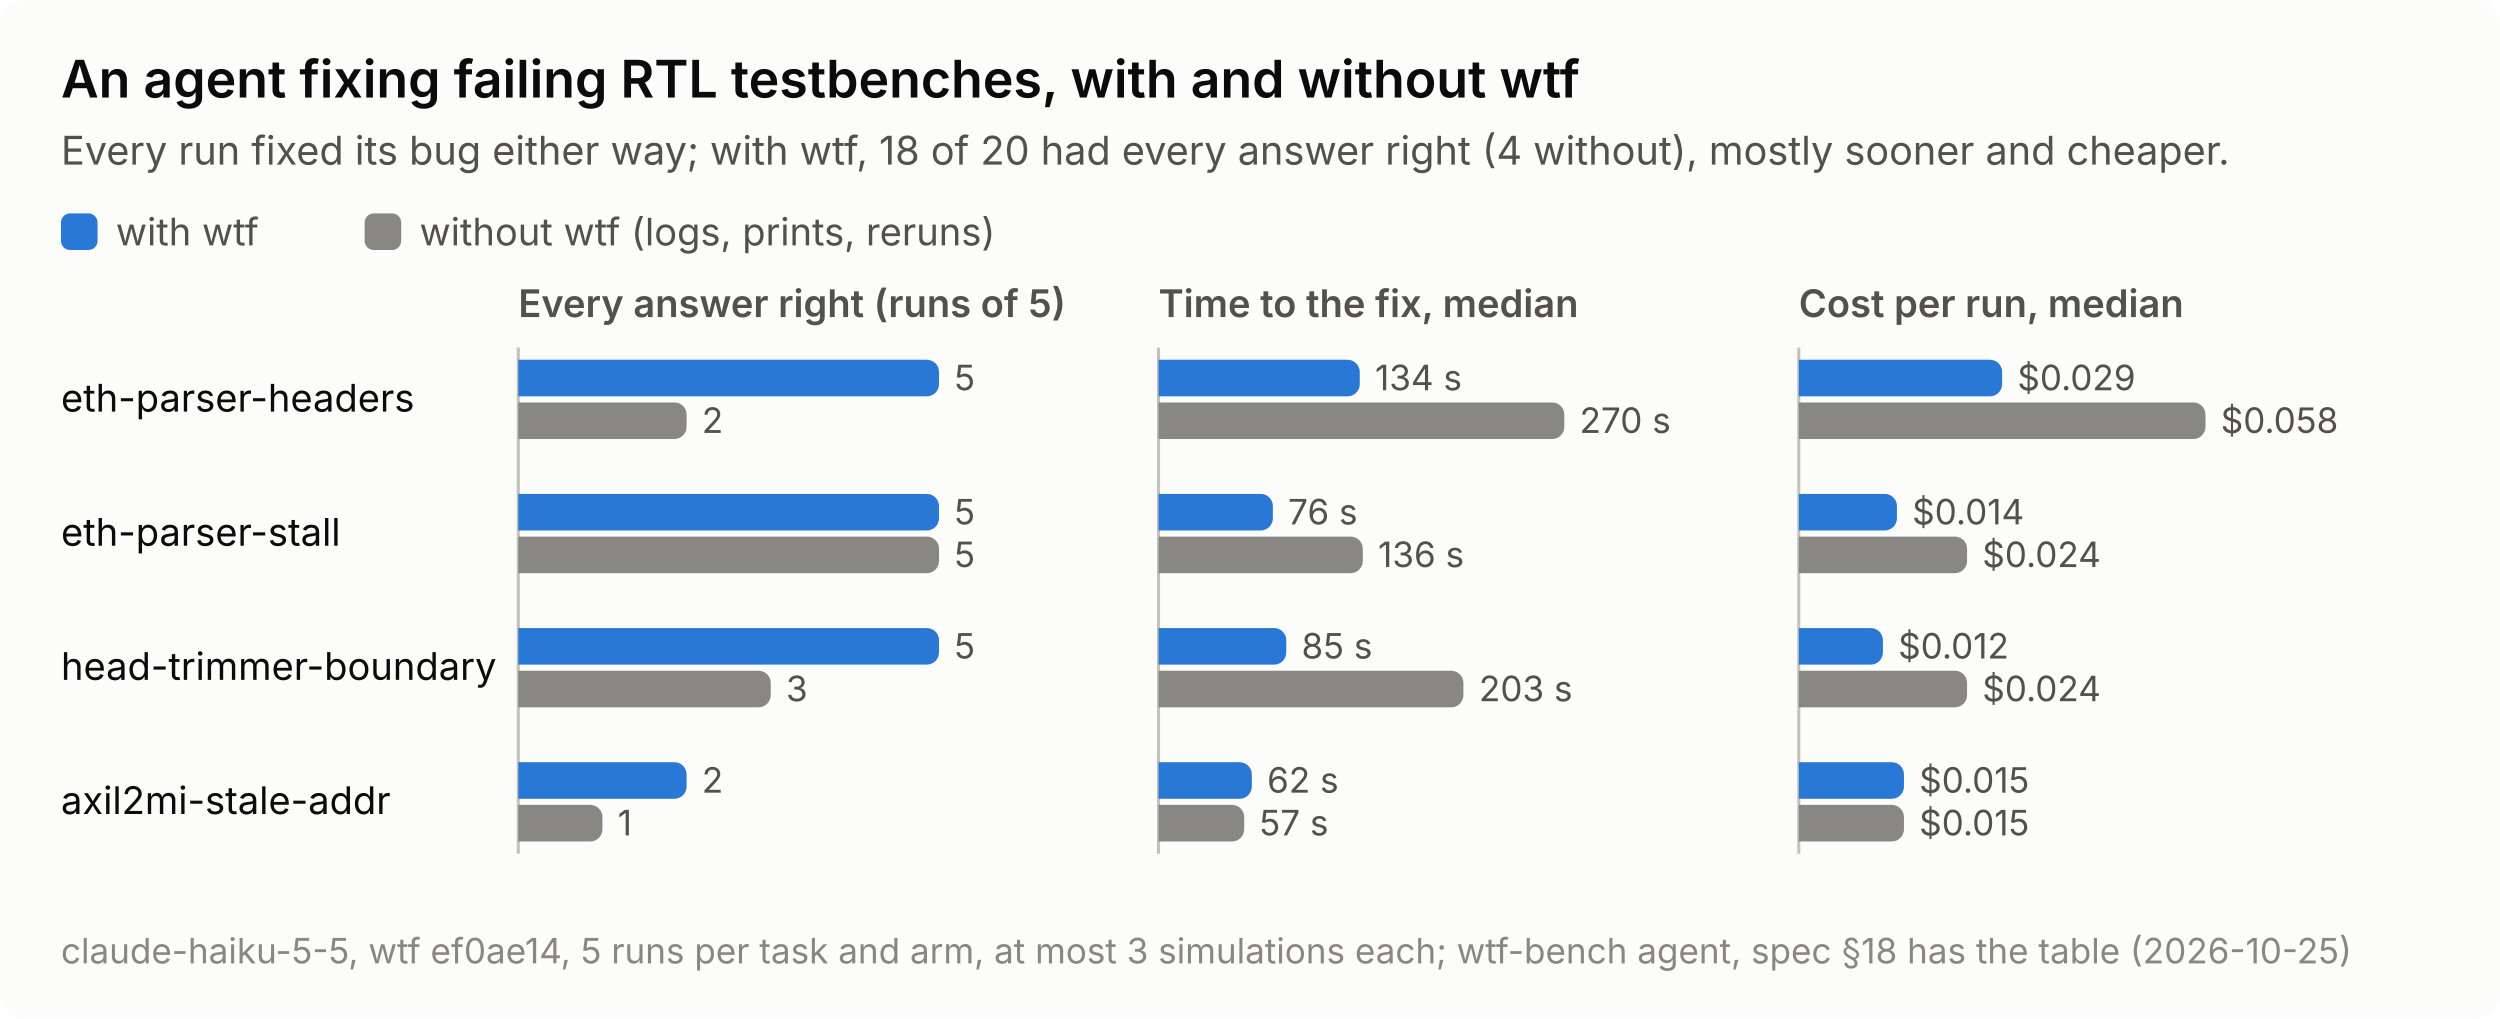
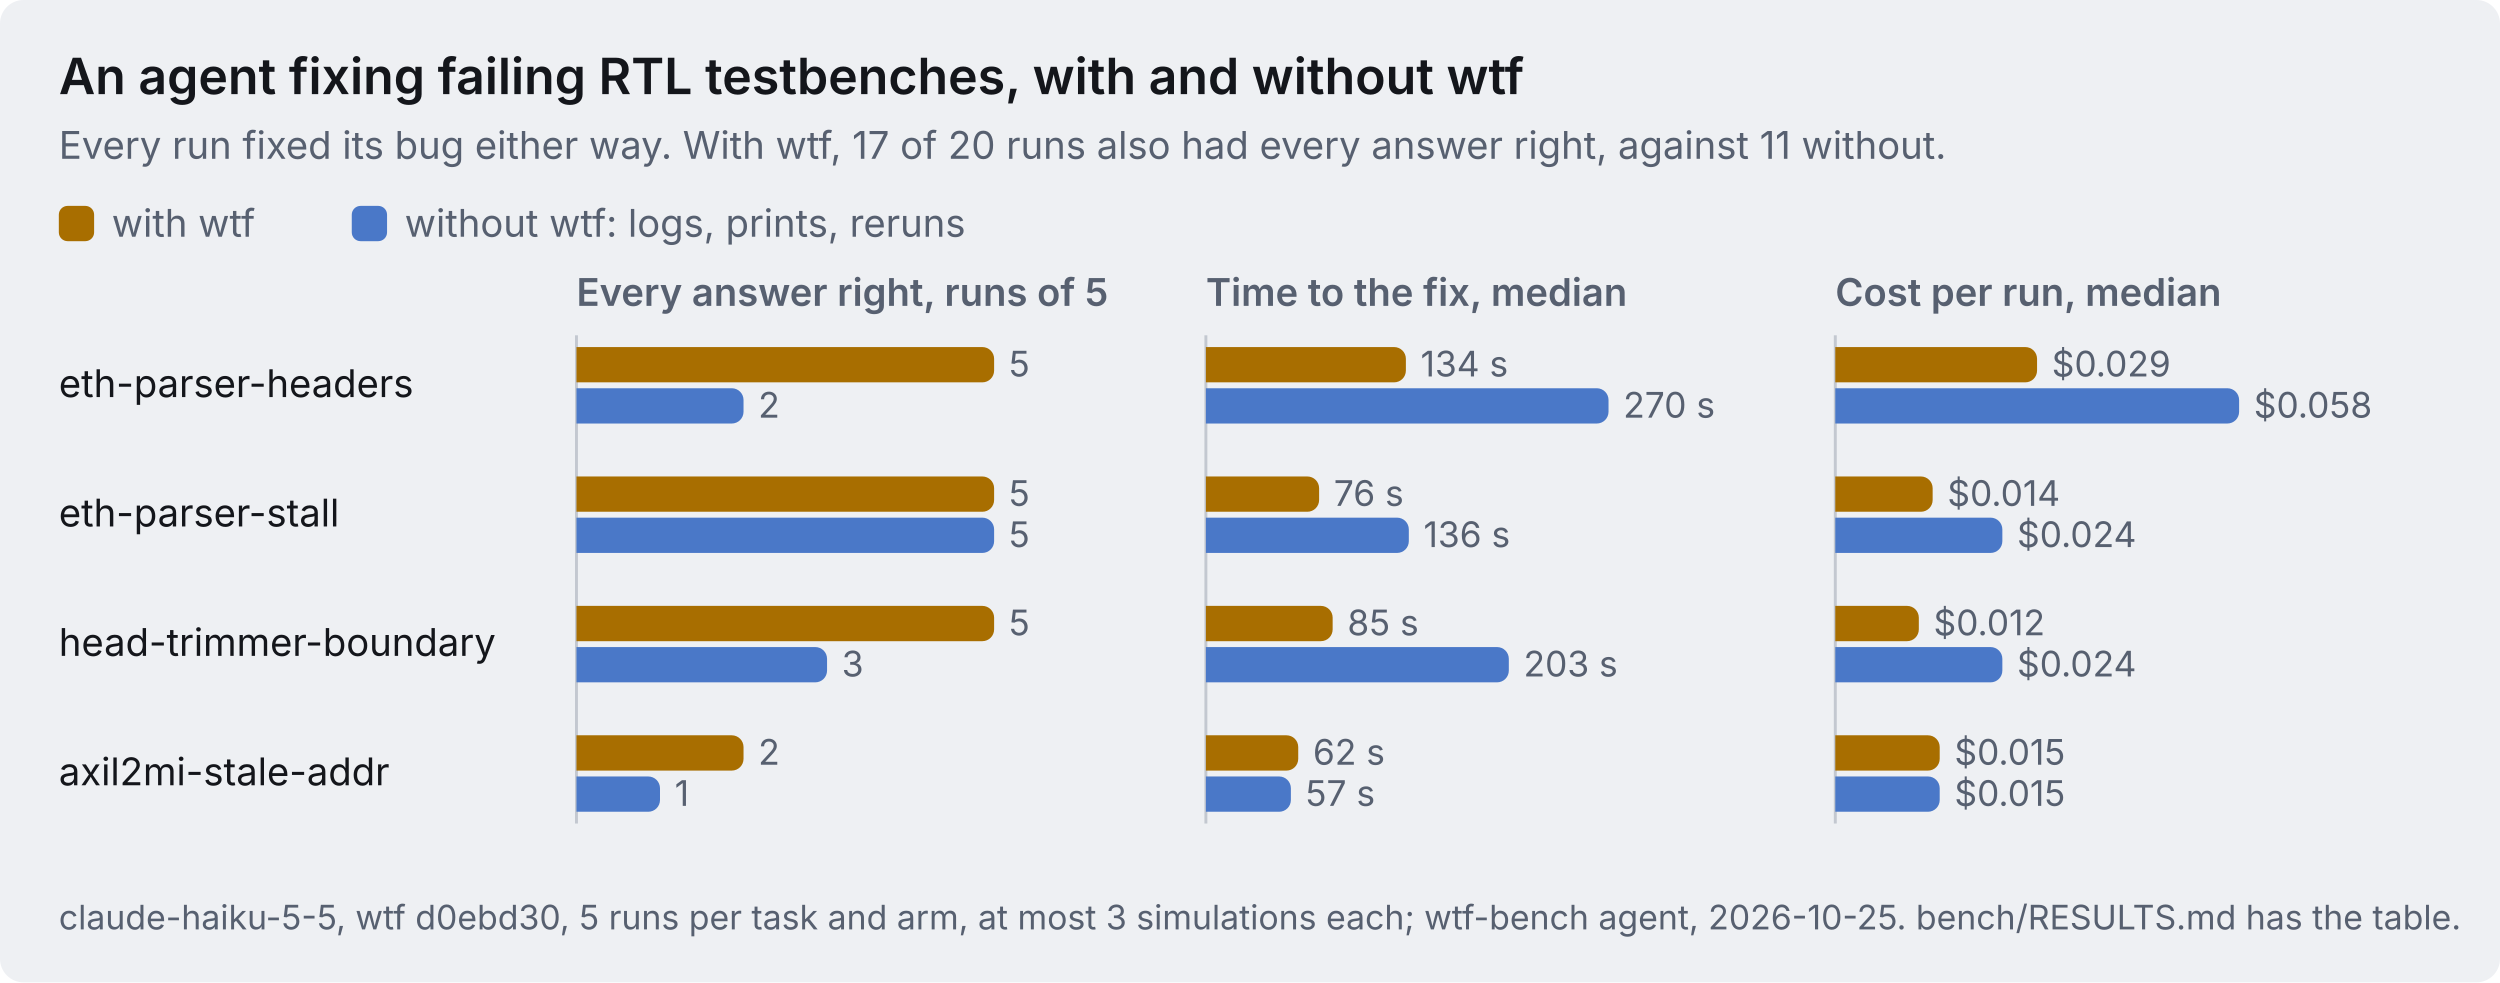
- <svg xmlns="http://www.w3.org/2000/svg" width="820" height="334" viewBox="0 0 820 334" font-family="system-ui, -apple-system, Segoe UI, sans-serif" role="img" aria-labelledby="t d">
-   <rect width="820" height="334" rx="8" fill="#fcfcfb" />
-   <text x="20" y="32" font-size="17" font-weight="600" fill="#0b0b0b">An agent fixing failing RTL testbenches, with and without wtf</text>
-   <text x="20" y="54" font-size="13" fill="#52514e">Every run fixed its bug either way; with wtf, 18 of 20 had every answer right (4 without), mostly sooner and cheaper.</text>
-   <rect x="20" y="70" width="12" height="12" rx="3" fill="#2a78d6" />
-   <text x="38" y="80.5" font-size="12.5" fill="#52514e">with wtf</text>
-   <rect x="119.6" y="70" width="12" height="12" rx="3" fill="#898781" />
-   <text x="137.6" y="80.5" font-size="12.5" fill="#52514e">without wtf (logs, prints, reruns)</text>
-   <text x="20" y="135.0" font-size="12.5" fill="#0b0b0b">eth-parser-headers</text>
-   <text x="20" y="179.0" font-size="12.5" fill="#0b0b0b">eth-parser-stall</text>
-   <text x="20" y="223.0" font-size="12.5" fill="#0b0b0b">head-trimmer-boundary</text>
-   <text x="20" y="267.0" font-size="12.5" fill="#0b0b0b">axil2mi-stale-addr</text>
-   <text x="170" y="104" font-size="12.5" font-weight="600" fill="#52514e">Every answer right (runs of 5)</text>
-   <line x1="170" y1="114" x2="170" y2="280" stroke="#c3c2b7" stroke-width="1" />
-   <path d="M170.0,118.0 h134.0 a4,4 0 0 1 4,4 v4.0 a4,4 0 0 1 -4,4 h-134.0 z" fill="#2a78d6" />
-   <text x="313.0" y="128.0" font-size="11.5" fill="#52514e">5</text>
-   <path d="M170.0,132.0 h51.2 a4,4 0 0 1 4,4 v4.0 a4,4 0 0 1 -4,4 h-51.2 z" fill="#898781" />
-   <text x="230.2" y="142.0" font-size="11.5" fill="#52514e">2</text>
-   <path d="M170.0,162.0 h134.0 a4,4 0 0 1 4,4 v4.0 a4,4 0 0 1 -4,4 h-134.0 z" fill="#2a78d6" />
-   <text x="313.0" y="172.0" font-size="11.5" fill="#52514e">5</text>
-   <path d="M170.0,176.0 h134.0 a4,4 0 0 1 4,4 v4.0 a4,4 0 0 1 -4,4 h-134.0 z" fill="#898781" />
-   <text x="313.0" y="186.0" font-size="11.5" fill="#52514e">5</text>
-   <path d="M170.0,206.0 h134.0 a4,4 0 0 1 4,4 v4.0 a4,4 0 0 1 -4,4 h-134.0 z" fill="#2a78d6" />
-   <text x="313.0" y="216.0" font-size="11.5" fill="#52514e">5</text>
-   <path d="M170.0,220.0 h78.8 a4,4 0 0 1 4,4 v4.0 a4,4 0 0 1 -4,4 h-78.8 z" fill="#898781" />
-   <text x="257.8" y="230.0" font-size="11.5" fill="#52514e">3</text>
-   <path d="M170.0,250.0 h51.2 a4,4 0 0 1 4,4 v4.0 a4,4 0 0 1 -4,4 h-51.2 z" fill="#2a78d6" />
-   <text x="230.2" y="260.0" font-size="11.5" fill="#52514e">2</text>
-   <path d="M170.0,264.0 h23.6 a4,4 0 0 1 4,4 v4.0 a4,4 0 0 1 -4,4 h-23.6 z" fill="#898781" />
-   <text x="202.6" y="274.0" font-size="11.5" fill="#52514e">1</text>
-   <text x="380" y="104" font-size="12.5" font-weight="600" fill="#52514e">Time to the fix, median</text>
-   <line x1="380" y1="114" x2="380" y2="280" stroke="#c3c2b7" stroke-width="1" />
-   <path d="M380.0,118.0 h62.0 a4,4 0 0 1 4,4 v4.0 a4,4 0 0 1 -4,4 h-62.0 z" fill="#2a78d6" />
-   <text x="451.0" y="128.0" font-size="11.5" fill="#52514e">134 s</text>
-   <path d="M380.0,132.0 h129.1 a4,4 0 0 1 4,4 v4.0 a4,4 0 0 1 -4,4 h-129.1 z" fill="#898781" />
-   <text x="518.1" y="142.0" font-size="11.5" fill="#52514e">270 s</text>
-   <path d="M380.0,162.0 h33.5 a4,4 0 0 1 4,4 v4.0 a4,4 0 0 1 -4,4 h-33.5 z" fill="#2a78d6" />
-   <text x="422.5" y="172.0" font-size="11.5" fill="#52514e">76 s</text>
-   <path d="M380.0,176.0 h63.0 a4,4 0 0 1 4,4 v4.0 a4,4 0 0 1 -4,4 h-63.0 z" fill="#898781" />
-   <text x="452.0" y="186.0" font-size="11.5" fill="#52514e">136 s</text>
-   <path d="M380.0,206.0 h37.9 a4,4 0 0 1 4,4 v4.0 a4,4 0 0 1 -4,4 h-37.9 z" fill="#2a78d6" />
-   <text x="426.9" y="216.0" font-size="11.5" fill="#52514e">85 s</text>
-   <path d="M380.0,220.0 h96.0 a4,4 0 0 1 4,4 v4.0 a4,4 0 0 1 -4,4 h-96.0 z" fill="#898781" />
-   <text x="485.1" y="230.0" font-size="11.5" fill="#52514e">203 s</text>
-   <path d="M380.0,250.0 h26.6 a4,4 0 0 1 4,4 v4.0 a4,4 0 0 1 -4,4 h-26.6 z" fill="#2a78d6" />
-   <text x="415.6" y="260.0" font-size="11.5" fill="#52514e">62 s</text>
-   <path d="M380.0,264.0 h24.1 a4,4 0 0 1 4,4 v4.0 a4,4 0 0 1 -4,4 h-24.1 z" fill="#898781" />
-   <text x="413.1" y="274.0" font-size="11.5" fill="#52514e">57 s</text>
-   <text x="590" y="104" font-size="12.5" font-weight="600" fill="#52514e">Cost per run, median</text>
-   <line x1="590" y1="114" x2="590" y2="280" stroke="#c3c2b7" stroke-width="1" />
-   <path d="M590.0,118.0 h62.7 a4,4 0 0 1 4,4 v4.0 a4,4 0 0 1 -4,4 h-62.7 z" fill="#2a78d6" />
-   <text x="661.7" y="128.0" font-size="11.5" fill="#52514e">$0.029</text>
-   <path d="M590.0,132.0 h129.4 a4,4 0 0 1 4,4 v4.0 a4,4 0 0 1 -4,4 h-129.4 z" fill="#898781" />
-   <text x="728.4" y="142.0" font-size="11.5" fill="#52514e">$0.058</text>
-   <path d="M590.0,162.0 h28.2 a4,4 0 0 1 4,4 v4.0 a4,4 0 0 1 -4,4 h-28.2 z" fill="#2a78d6" />
-   <text x="627.2" y="172.0" font-size="11.5" fill="#52514e">$0.014</text>
-   <path d="M590.0,176.0 h51.2 a4,4 0 0 1 4,4 v4.0 a4,4 0 0 1 -4,4 h-51.2 z" fill="#898781" />
-   <text x="650.2" y="186.0" font-size="11.5" fill="#52514e">$0.024</text>
-   <path d="M590.0,206.0 h23.6 a4,4 0 0 1 4,4 v4.0 a4,4 0 0 1 -4,4 h-23.6 z" fill="#2a78d6" />
-   <text x="622.6" y="216.0" font-size="11.5" fill="#52514e">$0.012</text>
-   <path d="M590.0,220.0 h51.2 a4,4 0 0 1 4,4 v4.0 a4,4 0 0 1 -4,4 h-51.2 z" fill="#898781" />
-   <text x="650.2" y="230.0" font-size="11.5" fill="#52514e">$0.024</text>
-   <path d="M590.0,250.0 h30.5 a4,4 0 0 1 4,4 v4.0 a4,4 0 0 1 -4,4 h-30.5 z" fill="#2a78d6" />
-   <text x="629.5" y="260.0" font-size="11.5" fill="#52514e">$0.015</text>
-   <path d="M590.0,264.0 h30.5 a4,4 0 0 1 4,4 v4.0 a4,4 0 0 1 -4,4 h-30.5 z" fill="#898781" />
-   <text x="629.5" y="274.0" font-size="11.5" fill="#52514e">$0.015</text>
-   <text x="20" y="316" font-size="11.5" fill="#898781">claude-haiku-5-5, wtf ef0ae14, 5 runs per task and arm, at most 3 simulations each; wtf-bench agent, spec §18 has the table (2026-10-25)</text>
+ <svg xmlns="http://www.w3.org/2000/svg" width="850" height="334" viewBox="0 0 850 334" font-family="system-ui, -apple-system, Segoe UI, sans-serif" role="img" aria-labelledby="bt bd">
+   <rect width="850" height="334" rx="8" fill="#eef0f3" />
+   <text x="20" y="32" font-size="17" font-weight="600" fill="#14161b">An agent fixing failing RTL testbenches, with and without wtf</text>
+   <text x="20" y="54" font-size="13" fill="#576070">Every run fixed its bug either way. With wtf, 17 of 20 runs also had every answer right, against 11 without.</text>
+   <rect x="20" y="70" width="12" height="12" rx="3" fill="#a86e00" />
+   <text x="38" y="80.5" font-size="13" fill="#576070">with wtf</text>
+   <rect x="119.6" y="70" width="12" height="12" rx="3" fill="#4a78c8" />
+   <text x="137.6" y="80.5" font-size="13" fill="#576070">without wtf: logs, prints, reruns</text>
+   <text x="20" y="135.0" font-size="13" fill="#14161b">eth-parser-headers</text>
+   <text x="20" y="179.0" font-size="13" fill="#14161b">eth-parser-stall</text>
+   <text x="20" y="223.0" font-size="13" fill="#14161b">head-trimmer-boundary</text>
+   <text x="20" y="267.0" font-size="13" fill="#14161b">axil2mi-stale-addr</text>
+   <text x="196" y="104" font-size="13" font-weight="600" fill="#576070">Every answer right, runs of 5</text>
+   <line x1="196" y1="114" x2="196" y2="280" stroke="#c3c8d0" stroke-width="1" />
+   <path d="M196.0,118.0 h138.0 a4,4 0 0 1 4,4 v4.0 a4,4 0 0 1 -4,4 h-138.0 z" fill="#a86e00" />
+   <text x="343.0" y="128.0" font-size="12" fill="#576070">5</text>
+   <path d="M196.0,132.0 h52.8 a4,4 0 0 1 4,4 v4.0 a4,4 0 0 1 -4,4 h-52.8 z" fill="#4a78c8" />
+   <text x="257.8" y="142.0" font-size="12" fill="#576070">2</text>
+   <path d="M196.0,162.0 h138.0 a4,4 0 0 1 4,4 v4.0 a4,4 0 0 1 -4,4 h-138.0 z" fill="#a86e00" />
+   <text x="343.0" y="172.0" font-size="12" fill="#576070">5</text>
+   <path d="M196.0,176.0 h138.0 a4,4 0 0 1 4,4 v4.0 a4,4 0 0 1 -4,4 h-138.0 z" fill="#4a78c8" />
+   <text x="343.0" y="186.0" font-size="12" fill="#576070">5</text>
+   <path d="M196.0,206.0 h138.0 a4,4 0 0 1 4,4 v4.0 a4,4 0 0 1 -4,4 h-138.0 z" fill="#a86e00" />
+   <text x="343.0" y="216.0" font-size="12" fill="#576070">5</text>
+   <path d="M196.0,220.0 h81.2 a4,4 0 0 1 4,4 v4.0 a4,4 0 0 1 -4,4 h-81.2 z" fill="#4a78c8" />
+   <text x="286.2" y="230.0" font-size="12" fill="#576070">3</text>
+   <path d="M196.0,250.0 h52.8 a4,4 0 0 1 4,4 v4.0 a4,4 0 0 1 -4,4 h-52.8 z" fill="#a86e00" />
+   <text x="257.8" y="260.0" font-size="12" fill="#576070">2</text>
+   <path d="M196.0,264.0 h24.4 a4,4 0 0 1 4,4 v4.0 a4,4 0 0 1 -4,4 h-24.4 z" fill="#4a78c8" />
+   <text x="229.4" y="274.0" font-size="12" fill="#576070">1</text>
+   <text x="410" y="104" font-size="13" font-weight="600" fill="#576070">Time to the fix, median</text>
+   <line x1="410" y1="114" x2="410" y2="280" stroke="#c3c8d0" stroke-width="1" />
+   <path d="M410.0,118.0 h64.0 a4,4 0 0 1 4,4 v4.0 a4,4 0 0 1 -4,4 h-64.0 z" fill="#a86e00" />
+   <text x="483.0" y="128.0" font-size="12" fill="#576070">134 s</text>
+   <path d="M410.0,132.0 h132.9 a4,4 0 0 1 4,4 v4.0 a4,4 0 0 1 -4,4 h-132.9 z" fill="#4a78c8" />
+   <text x="551.9" y="142.0" font-size="12" fill="#576070">270 s</text>
+   <path d="M410.0,162.0 h34.5 a4,4 0 0 1 4,4 v4.0 a4,4 0 0 1 -4,4 h-34.5 z" fill="#a86e00" />
+   <text x="453.5" y="172.0" font-size="12" fill="#576070">76 s</text>
+   <path d="M410.0,176.0 h65.0 a4,4 0 0 1 4,4 v4.0 a4,4 0 0 1 -4,4 h-65.0 z" fill="#4a78c8" />
+   <text x="484.0" y="186.0" font-size="12" fill="#576070">136 s</text>
+   <path d="M410.0,206.0 h39.1 a4,4 0 0 1 4,4 v4.0 a4,4 0 0 1 -4,4 h-39.1 z" fill="#a86e00" />
+   <text x="458.1" y="216.0" font-size="12" fill="#576070">85 s</text>
+   <path d="M410.0,220.0 h99.0 a4,4 0 0 1 4,4 v4.0 a4,4 0 0 1 -4,4 h-99.0 z" fill="#4a78c8" />
+   <text x="518.0" y="230.0" font-size="12" fill="#576070">203 s</text>
+   <path d="M410.0,250.0 h27.4 a4,4 0 0 1 4,4 v4.0 a4,4 0 0 1 -4,4 h-27.4 z" fill="#a86e00" />
+   <text x="446.4" y="260.0" font-size="12" fill="#576070">62 s</text>
+   <path d="M410.0,264.0 h24.9 a4,4 0 0 1 4,4 v4.0 a4,4 0 0 1 -4,4 h-24.9 z" fill="#4a78c8" />
+   <text x="443.9" y="274.0" font-size="12" fill="#576070">57 s</text>
+   <text x="624" y="104" font-size="13" font-weight="600" fill="#576070">Cost per run, median</text>
+   <line x1="624" y1="114" x2="624" y2="280" stroke="#c3c8d0" stroke-width="1" />
+   <path d="M624.0,118.0 h64.6 a4,4 0 0 1 4,4 v4.0 a4,4 0 0 1 -4,4 h-64.6 z" fill="#a86e00" />
+   <text x="697.6" y="128.0" font-size="12" fill="#576070">$0.029</text>
+   <path d="M624.0,132.0 h133.3 a4,4 0 0 1 4,4 v4.0 a4,4 0 0 1 -4,4 h-133.3 z" fill="#4a78c8" />
+   <text x="766.3" y="142.0" font-size="12" fill="#576070">$0.058</text>
+   <path d="M624.0,162.0 h29.1 a4,4 0 0 1 4,4 v4.0 a4,4 0 0 1 -4,4 h-29.1 z" fill="#a86e00" />
+   <text x="662.1" y="172.0" font-size="12" fill="#576070">$0.014</text>
+   <path d="M624.0,176.0 h52.8 a4,4 0 0 1 4,4 v4.0 a4,4 0 0 1 -4,4 h-52.8 z" fill="#4a78c8" />
+   <text x="685.8" y="186.0" font-size="12" fill="#576070">$0.024</text>
+   <path d="M624.0,206.0 h24.4 a4,4 0 0 1 4,4 v4.0 a4,4 0 0 1 -4,4 h-24.4 z" fill="#a86e00" />
+   <text x="657.4" y="216.0" font-size="12" fill="#576070">$0.012</text>
+   <path d="M624.0,220.0 h52.8 a4,4 0 0 1 4,4 v4.0 a4,4 0 0 1 -4,4 h-52.8 z" fill="#4a78c8" />
+   <text x="685.8" y="230.0" font-size="12" fill="#576070">$0.024</text>
+   <path d="M624.0,250.0 h31.5 a4,4 0 0 1 4,4 v4.0 a4,4 0 0 1 -4,4 h-31.5 z" fill="#a86e00" />
+   <text x="664.5" y="260.0" font-size="12" fill="#576070">$0.015</text>
+   <path d="M624.0,264.0 h31.5 a4,4 0 0 1 4,4 v4.0 a4,4 0 0 1 -4,4 h-31.5 z" fill="#4a78c8" />
+   <text x="664.5" y="274.0" font-size="12" fill="#576070">$0.015</text>
+   <text x="20" y="316" font-size="11.5" fill="#576070">claude-haiku-5-5, wtf d0ebd30, 5 runs per task and arm, at most 3 simulations each; wtf-bench agent, 2026-10-25. bench/RESULTS.md has the table.</text>
</svg>
